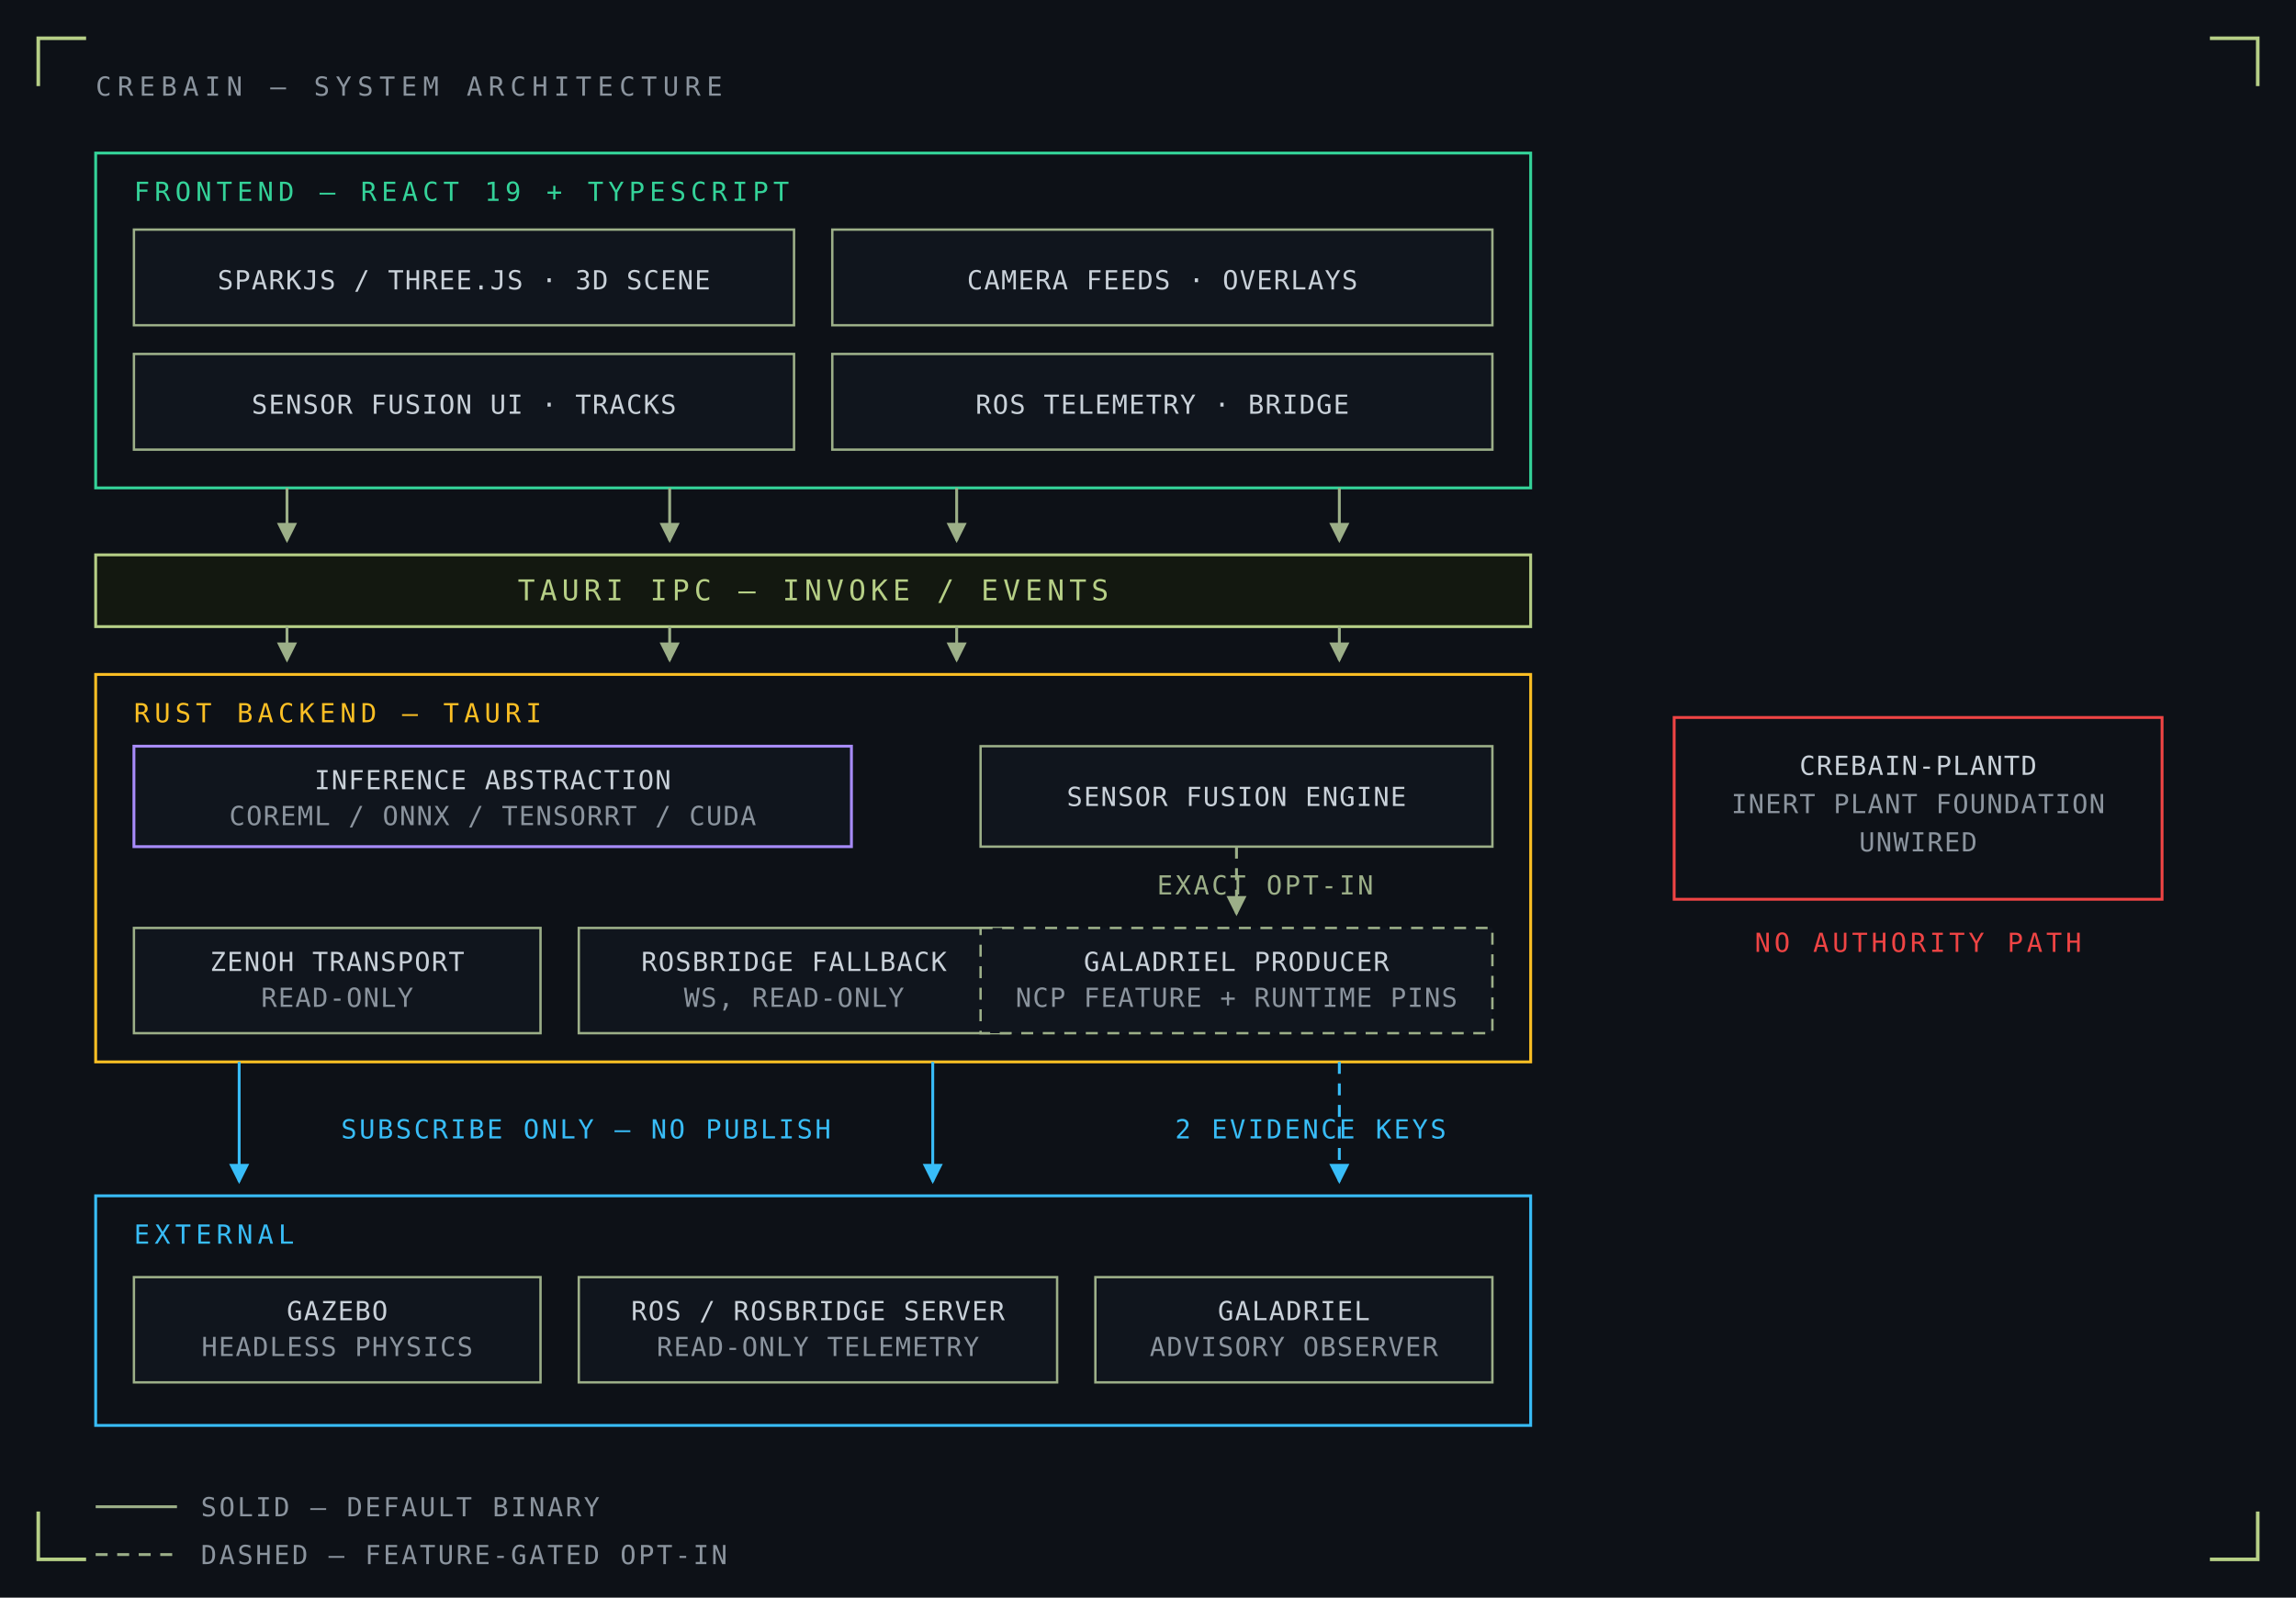
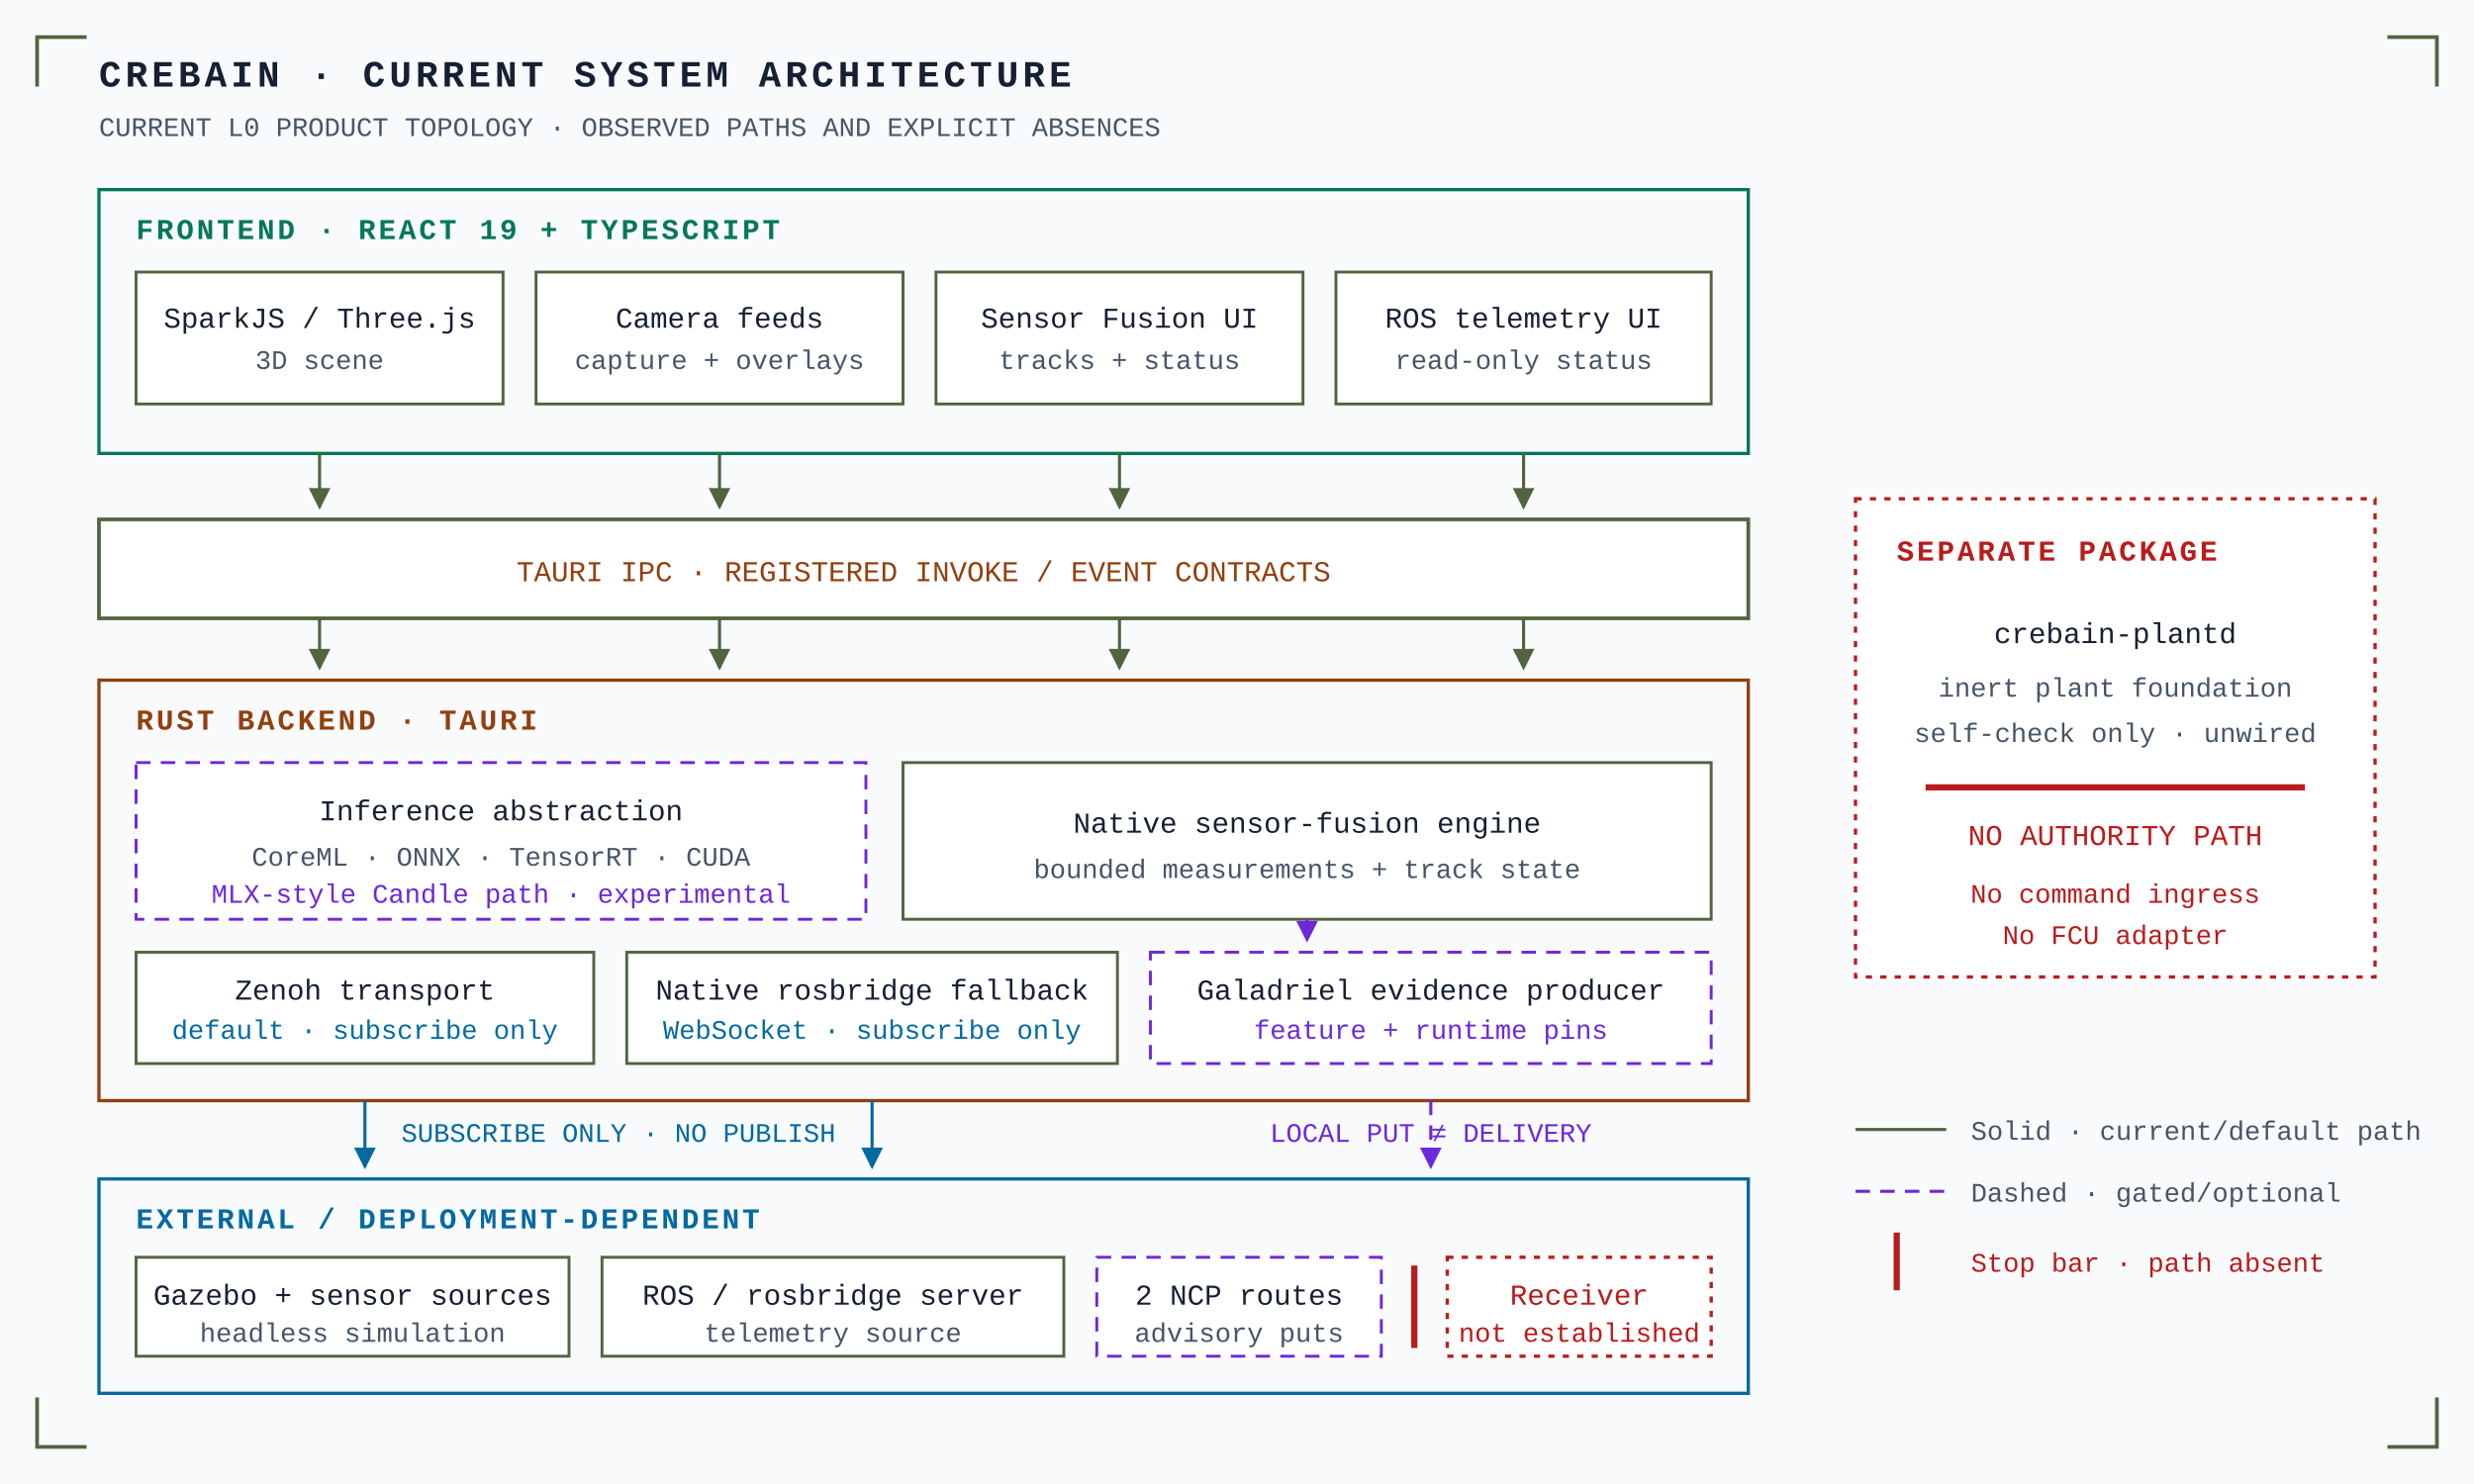
- <svg xmlns="http://www.w3.org/2000/svg" viewBox="0 0 960 668" width="960" role="img" aria-labelledby="daTitle">
+ <svg xmlns="http://www.w3.org/2000/svg" xml:lang="en" viewBox="0 0 1200 720" width="1200" height="720" preserveAspectRatio="xMidYMid meet" role="img" aria-labelledby="system-architecture-title system-architecture-desc">
  <style>
-     text {
-       font-family: ui-monospace, SFMono-Regular, Menlo, monospace;
-       font-size: 11px;
-       text-transform: uppercase;
-       letter-spacing: 0.5px;
-       fill: #c9d1d9;
-       text-anchor: middle;
+     * { vector-effect: non-scaling-stroke; }
+     .canvas { fill: #f8fafc; }
+     text { font-family: ui-monospace, SFMono-Regular, Menlo, Monaco, Consolas, "Liberation Mono", monospace; font-size: 14px; fill: #172033; text-anchor: middle; }
+     .title { font-size: 18px; font-weight: 700; letter-spacing: 2px; text-anchor: start; }
+     .subtitle { font-size: 13px; fill: #475569; text-anchor: start; }
+     .region-label { font-size: 14px; font-weight: 700; letter-spacing: 1.4px; text-anchor: start; }
+     .small { font-size: 13px; fill: #475569; }
+     .left { text-anchor: start; }
+     .present-text { fill: #047857; }
+     .data-text { fill: #0369a1; }
+     .conditional-text { fill: #92400e; }
+     .optional-text { fill: #6d28d9; }
+     .absent-text { fill: #b91c1c; }
+     .surface { fill: #ffffff; stroke: #52643f; stroke-width: 1.4; }
+     .region { fill: none; stroke-width: 1.6; }
+     .frontend { stroke: #047857; }
+     .backend { stroke: #92400e; }
+     .external { stroke: #0369a1; }
+     .optional-box { stroke: #6d28d9; stroke-dasharray: 7 5; }
+     .absent-box { fill: #ffffff; stroke: #b91c1c; stroke-width: 1.6; stroke-dasharray: 3 4; }
+     .ipc { fill: #ffffff; stroke: #52643f; stroke-width: 1.8; }
+     .edge { fill: none; stroke: #52643f; stroke-width: 1.5; marker-end: url(#system-arrow-flow); }
+     .data-edge { fill: none; stroke: #0369a1; stroke-width: 1.5; marker-end: url(#system-arrow-data); }
+     .optional-edge { fill: none; stroke: #6d28d9; stroke-width: 1.5; stroke-dasharray: 7 5; marker-end: url(#system-arrow-optional); }
+     .barrier { stroke: #b91c1c; stroke-width: 3; }
+     .marker-flow { fill: #52643f; }
+     .marker-data { fill: #0369a1; }
+     .marker-optional { fill: #6d28d9; }
+     .corner { fill: none; stroke: #52643f; stroke-width: 1.8; }
+     .legend-line { fill: none; stroke: #52643f; stroke-width: 1.5; }
+     .legend-dash { fill: none; stroke: #6d28d9; stroke-width: 1.5; stroke-dasharray: 7 5; }
+     @media (prefers-color-scheme: dark) {
+       .canvas { fill: #0d1117; }
+       text { fill: #d6dde5; }
+       .subtitle, .small { fill: #9aa7b4; }
+       .present-text { fill: #34d399; }
+       .data-text { fill: #38bdf8; }
+       .conditional-text { fill: #fbbf24; }
+       .optional-text { fill: #c4b5fd; }
+       .absent-text { fill: #f87171; }
+       .surface, .absent-box, .ipc { fill: #111820; }
+       .surface, .ipc { stroke: #87967a; }
+       .frontend { stroke: #34d399; }
+       .backend { stroke: #fbbf24; }
+       .external, .data-edge { stroke: #38bdf8; }
+       .optional-box, .optional-edge, .legend-dash { stroke: #c4b5fd; }
+       .absent-box, .barrier { stroke: #f87171; }
+       .edge, .corner, .legend-line { stroke: #87967a; }
+       .marker-flow { fill: #87967a; }
+       .marker-data { fill: #38bdf8; }
+       .marker-optional { fill: #c4b5fd; }
    }
-     .hdr   { fill: #8b949e; letter-spacing: 2.5px; text-anchor: start; }
-     .rl    { letter-spacing: 2px; text-anchor: start; }
-     .rl-fe { fill: #34d399; }
-     .rl-be { fill: #fbbf24; }
-     .rl-ex { fill: #38bdf8; }
-     .mut   { fill: #8b949e; }
-     .lab-sage { fill: #9caf88; letter-spacing: 1px; }
-     .lab-sky  { fill: #38bdf8; letter-spacing: 1px; }
-     .lab-red  { fill: #ef4444; letter-spacing: 1.5px; }
-     .leg   { fill: #8b949e; letter-spacing: 1px; text-anchor: start; }
-     .bart  { fill: #b6cf86; letter-spacing: 2px; font-size: 12px; }
-     .region { fill: none; stroke-width: 1.2; }
-     .rg-fe { stroke: #34d399; }
-     .rg-be { stroke: #fbbf24; }
-     .rg-ex { stroke: #38bdf8; }
-     .box   { fill: #10151d; stroke: #9caf88; stroke-width: 1; }
-     .box-ml  { stroke: #a78bfa; stroke-width: 1.2; }
-     .box-red { fill: none; stroke: #ef4444; stroke-width: 1.2; }
-     .dash  { stroke-dasharray: 5 4; }
-     .bar   { fill: #131810; stroke: #b6cf86; stroke-width: 1.2; }
-     .flow      { fill: none; stroke: #9caf88; stroke-width: 1.2; }
-     .flow-sky  { fill: none; stroke: #38bdf8; stroke-width: 1.2; }
-     .tick  { fill: none; stroke: #b6cf86; stroke-width: 1.5; }
  </style>
  <defs>
-     <marker id="mSage" viewBox="0 0 8 8" refX="7" refY="4" markerWidth="7" markerHeight="7" orient="auto">
-       <path d="M0 0 L8 4 L0 8 Z" fill="#9caf88" />
+     <marker id="system-arrow-flow" viewBox="0 0 8 8" refX="7" refY="4" markerWidth="7" markerHeight="7" orient="auto">
+       <path class="marker-flow" d="M0 0 L8 4 L0 8 Z" />
    </marker>
-     <marker id="mSky" viewBox="0 0 8 8" refX="7" refY="4" markerWidth="7" markerHeight="7" orient="auto">
-       <path d="M0 0 L8 4 L0 8 Z" fill="#38bdf8" />
+     <marker id="system-arrow-data" viewBox="0 0 8 8" refX="7" refY="4" markerWidth="7" markerHeight="7" orient="auto">
+       <path class="marker-data" d="M0 0 L8 4 L0 8 Z" />
+     </marker>
+     <marker id="system-arrow-optional" viewBox="0 0 8 8" refX="7" refY="4" markerWidth="7" markerHeight="7" orient="auto">
+       <path class="marker-optional" d="M0 0 L8 4 L0 8 Z" />
    </marker>
  </defs>
-   <rect x="0" y="0" width="960" height="668" fill="#0d1117" />
-   <path class="tick" d="M16 36 V16 H36" />
-   <path class="tick" d="M924 16 H944 V36" />
-   <path class="tick" d="M16 632 V652 H36" />
-   <path class="tick" d="M944 632 V652 H924" />
-   <text class="hdr" x="40" y="40">CREBAIN — SYSTEM ARCHITECTURE</text>
-   <rect class="region rg-fe" x="40" y="64" width="600" height="140" />
-   <text class="rl rl-fe" x="56" y="84">FRONTEND — REACT 19 + TYPESCRIPT</text>
-   <rect class="box" x="56" y="96" width="276" height="40" />
-   <text x="194" y="121">SPARKJS / THREE.JS · 3D SCENE</text>
-   <rect class="box" x="348" y="96" width="276" height="40" />
-   <text x="486" y="121">CAMERA FEEDS · OVERLAYS</text>
-   <rect class="box" x="56" y="148" width="276" height="40" />
-   <text x="194" y="173">SENSOR FUSION UI · TRACKS</text>
-   <rect class="box" x="348" y="148" width="276" height="40" />
-   <text x="486" y="173">ROS TELEMETRY · BRIDGE</text>
-   <line class="flow" x1="120" y1="204" x2="120" y2="226" marker-end="url(#mSage)" />
-   <line class="flow" x1="280" y1="204" x2="280" y2="226" marker-end="url(#mSage)" />
-   <line class="flow" x1="400" y1="204" x2="400" y2="226" marker-end="url(#mSage)" />
-   <line class="flow" x1="560" y1="204" x2="560" y2="226" marker-end="url(#mSage)" />
-   <rect class="bar" x="40" y="232" width="600" height="30" />
-   <text class="bart" x="340" y="251">TAURI IPC — INVOKE / EVENTS</text>
-   <line class="flow" x1="120" y1="262" x2="120" y2="276" marker-end="url(#mSage)" />
-   <line class="flow" x1="280" y1="262" x2="280" y2="276" marker-end="url(#mSage)" />
-   <line class="flow" x1="400" y1="262" x2="400" y2="276" marker-end="url(#mSage)" />
-   <line class="flow" x1="560" y1="262" x2="560" y2="276" marker-end="url(#mSage)" />
-   <rect class="region rg-be" x="40" y="282" width="600" height="162" />
-   <text class="rl rl-be" x="56" y="302">RUST BACKEND — TAURI</text>
-   <rect class="box box-ml" x="56" y="312" width="300" height="42" />
-   <text x="206" y="330">INFERENCE ABSTRACTION</text>
-   <text class="mut" x="206" y="345">COREML / ONNX / TENSORRT / CUDA</text>
-   <rect class="box" x="410" y="312" width="214" height="42" />
-   <text x="517" y="337">SENSOR FUSION ENGINE</text>
-   <rect class="box" x="56" y="388" width="170" height="44" />
-   <text x="141" y="406">ZENOH TRANSPORT</text>
-   <text class="mut" x="141" y="421">READ-ONLY</text>
-   <rect class="box" x="242" y="388" width="180" height="44" />
-   <text x="332" y="406">ROSBRIDGE FALLBACK</text>
-   <text class="mut" x="332" y="421">WS, READ-ONLY</text>
-   <rect class="box dash" x="410" y="388" width="214" height="44" />
-   <text x="517" y="406">GALADRIEL PRODUCER</text>
-   <text class="mut" x="517" y="421">NCP FEATURE + RUNTIME PINS</text>
-   <line class="flow dash" x1="517" y1="354" x2="517" y2="382" marker-end="url(#mSage)" />
-   <text class="lab-sage" x="529" y="374" text-anchor="start">EXACT OPT-IN</text>
-   <line class="flow-sky" x1="100" y1="444" x2="100" y2="494" marker-end="url(#mSky)" />
-   <line class="flow-sky" x1="390" y1="444" x2="390" y2="494" marker-end="url(#mSky)" />
-   <text class="lab-sky" x="245" y="476">SUBSCRIBE ONLY — NO PUBLISH</text>
-   <line class="flow-sky dash" x1="560" y1="444" x2="560" y2="494" marker-end="url(#mSky)" />
-   <text class="lab-sky" x="548" y="476" text-anchor="end">2 EVIDENCE KEYS</text>
-   <rect class="region rg-ex" x="40" y="500" width="600" height="96" />
-   <text class="rl rl-ex" x="56" y="520">EXTERNAL</text>
-   <rect class="box" x="56" y="534" width="170" height="44" />
-   <text x="141" y="552">GAZEBO</text>
-   <text class="mut" x="141" y="567">HEADLESS PHYSICS</text>
-   <rect class="box" x="242" y="534" width="200" height="44" />
-   <text x="342" y="552">ROS / ROSBRIDGE SERVER</text>
-   <text class="mut" x="342" y="567">READ-ONLY TELEMETRY</text>
-   <rect class="box" x="458" y="534" width="166" height="44" />
-   <text x="541" y="552">GALADRIEL</text>
-   <text class="mut" x="541" y="567">ADVISORY OBSERVER</text>
-   <rect class="box-red" x="700" y="300" width="204" height="76" />
-   <text x="802" y="324">CREBAIN-PLANTD</text>
-   <text class="mut" x="802" y="340">INERT PLANT FOUNDATION</text>
-   <text class="mut" x="802" y="356">UNWIRED</text>
-   <text class="lab-red" x="802" y="398">NO AUTHORITY PATH</text>
-   <line class="flow" x1="40" y1="630" x2="74" y2="630" />
-   <text class="leg" x="84" y="634">SOLID — DEFAULT BINARY</text>
-   <line class="flow dash" x1="40" y1="650" x2="74" y2="650" />
-   <text class="leg" x="84" y="654">DASHED — FEATURE-GATED OPT-IN</text>
+   <rect class="canvas" x="0" y="0" width="1200" height="720" />
+   <path class="corner" d="M18 42 V18 H42 M1158 18 H1182 V42 M18 678 V702 H42 M1182 678 V702 H1158" />
+   <text class="title" x="48" y="42">CREBAIN · CURRENT SYSTEM ARCHITECTURE</text>
+   <text class="subtitle" x="48" y="66">CURRENT L0 PRODUCT TOPOLOGY · OBSERVED PATHS AND EXPLICIT ABSENCES</text>
+   <rect class="region frontend" x="48" y="92" width="800" height="128" />
+   <text class="region-label present-text" x="66" y="116">FRONTEND · REACT 19 + TYPESCRIPT</text>
+   <rect class="surface" x="66" y="132" width="178" height="64" />
+   <text x="155" y="159">SparkJS / Three.js</text>
+   <text class="small" x="155" y="179">3D scene</text>
+   <rect class="surface" x="260" y="132" width="178" height="64" />
+   <text x="349" y="159">Camera feeds</text>
+   <text class="small" x="349" y="179">capture + overlays</text>
+   <rect class="surface" x="454" y="132" width="178" height="64" />
+   <text x="543" y="159">Sensor Fusion UI</text>
+   <text class="small" x="543" y="179">tracks + status</text>
+   <rect class="surface" x="648" y="132" width="182" height="64" />
+   <text x="739" y="159">ROS telemetry UI</text>
+   <text class="small" x="739" y="179">read-only status</text>
+   <path class="edge" d="M155 220 V246" />
+   <path class="edge" d="M349 220 V246" />
+   <path class="edge" d="M543 220 V246" />
+   <path class="edge" d="M739 220 V246" />
+   <rect class="ipc" x="48" y="252" width="800" height="48" />
+   <text class="conditional-text" x="448" y="282">TAURI IPC · REGISTERED INVOKE / EVENT CONTRACTS</text>
+   <path class="edge" d="M155 300 V324" />
+   <path class="edge" d="M349 300 V324" />
+   <path class="edge" d="M543 300 V324" />
+   <path class="edge" d="M739 300 V324" />
+   <rect class="region backend" x="48" y="330" width="800" height="204" />
+   <text class="region-label conditional-text" x="66" y="354">RUST BACKEND · TAURI</text>
+   <rect class="surface optional-box" x="66" y="370" width="354" height="76" />
+   <text x="243" y="398">Inference abstraction</text>
+   <text class="small" x="243" y="420">CoreML · ONNX · TensorRT · CUDA</text>
+   <text class="small optional-text" x="243" y="438">MLX-style Candle path · experimental</text>
+   <rect class="surface" x="438" y="370" width="392" height="76" />
+   <text x="634" y="404">Native sensor-fusion engine</text>
+   <text class="small" x="634" y="426">bounded measurements + track state</text>
+   <rect class="surface" x="66" y="462" width="222" height="54" />
+   <text x="177" y="485">Zenoh transport</text>
+   <text class="small data-text" x="177" y="504">default · subscribe only</text>
+   <rect class="surface" x="304" y="462" width="238" height="54" />
+   <text x="423" y="485">Native rosbridge fallback</text>
+   <text class="small data-text" x="423" y="504">WebSocket · subscribe only</text>
+   <rect class="surface optional-box" x="558" y="462" width="272" height="54" />
+   <text x="694" y="485">Galadriel evidence producer</text>
+   <text class="small optional-text" x="694" y="504">feature + runtime pins</text>
+   <path class="optional-edge" d="M634 446 V456" />
+   <path class="data-edge" d="M177 534 V566" />
+   <path class="data-edge" d="M423 534 V566" />
+   <path class="optional-edge" d="M694 534 V566" />
+   <text class="small data-text" x="300" y="554">SUBSCRIBE ONLY · NO PUBLISH</text>
+   <text class="small optional-text" x="694" y="554">LOCAL PUT ≠ DELIVERY</text>
+   <rect class="region external" x="48" y="572" width="800" height="104" />
+   <text class="region-label data-text" x="66" y="596">EXTERNAL / DEPLOYMENT-DEPENDENT</text>
+   <rect class="surface" x="66" y="610" width="210" height="48" />
+   <text x="171" y="633">Gazebo + sensor sources</text>
+   <text class="small" x="171" y="651">headless simulation</text>
+   <rect class="surface" x="292" y="610" width="224" height="48" />
+   <text x="404" y="633">ROS / rosbridge server</text>
+   <text class="small" x="404" y="651">telemetry source</text>
+   <rect class="surface optional-box" x="532" y="610" width="138" height="48" />
+   <text x="601" y="633">2 NCP routes</text>
+   <text class="small" x="601" y="651">advisory puts</text>
+   <line class="barrier" x1="686" y1="614" x2="686" y2="654" />
+   <rect class="absent-box" x="702" y="610" width="128" height="48" />
+   <text class="absent-text" x="766" y="633">Receiver</text>
+   <text class="small absent-text" x="766" y="651">not established</text>
+   <rect class="absent-box" x="900" y="242" width="252" height="232" />
+   <text class="region-label absent-text" x="920" y="272">SEPARATE PACKAGE</text>
+   <text x="1026" y="312">crebain-plantd</text>
+   <text class="small" x="1026" y="338">inert plant foundation</text>
+   <text class="small" x="1026" y="360">self-check only · unwired</text>
+   <line class="barrier" x1="934" y1="382" x2="1118" y2="382" />
+   <text class="absent-text" x="1026" y="410">NO AUTHORITY PATH</text>
+   <text class="small absent-text" x="1026" y="438">No command ingress</text>
+   <text class="small absent-text" x="1026" y="458">No FCU adapter</text>
+   <line class="legend-line" x1="900" y1="548" x2="944" y2="548" />
+   <text class="small left" x="956" y="553">Solid · current/default path</text>
+   <line class="legend-dash" x1="900" y1="578" x2="944" y2="578" />
+   <text class="small left" x="956" y="583">Dashed · gated/optional</text>
+   <line class="barrier" x1="920" y1="598" x2="920" y2="626" />
+   <text class="small left absent-text" x="956" y="617">Stop bar · path absent</text>
</svg>
